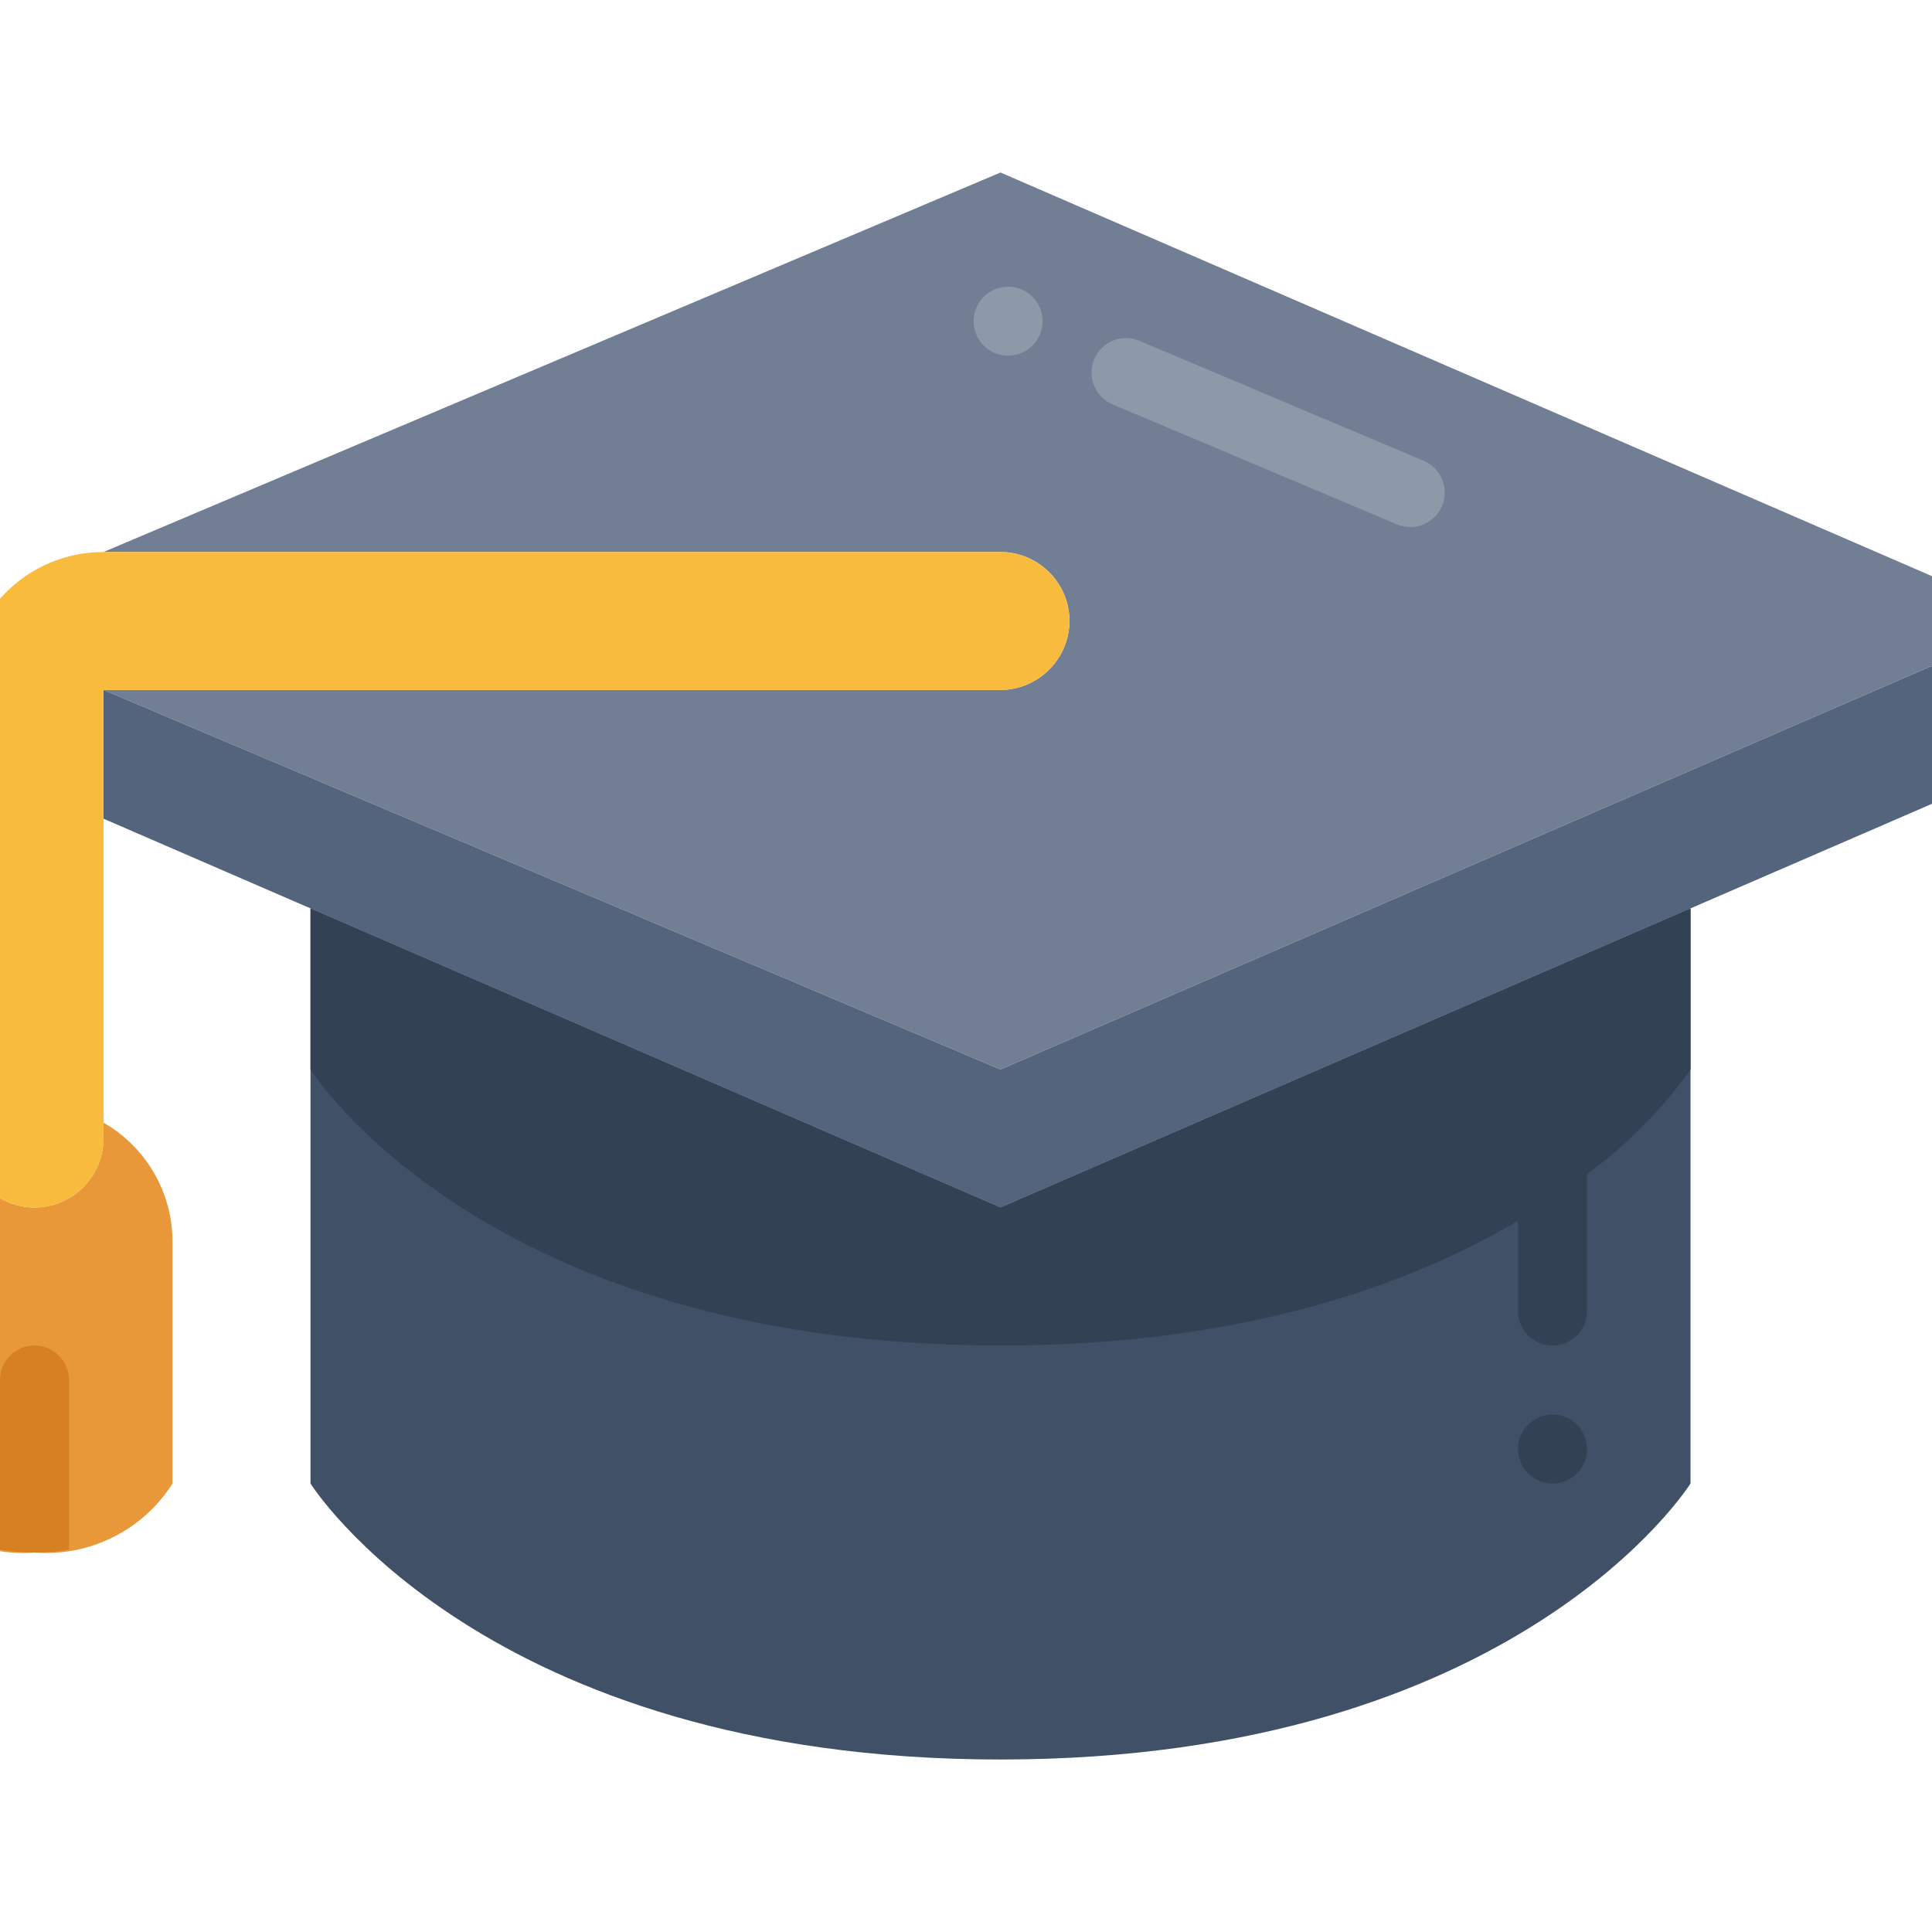
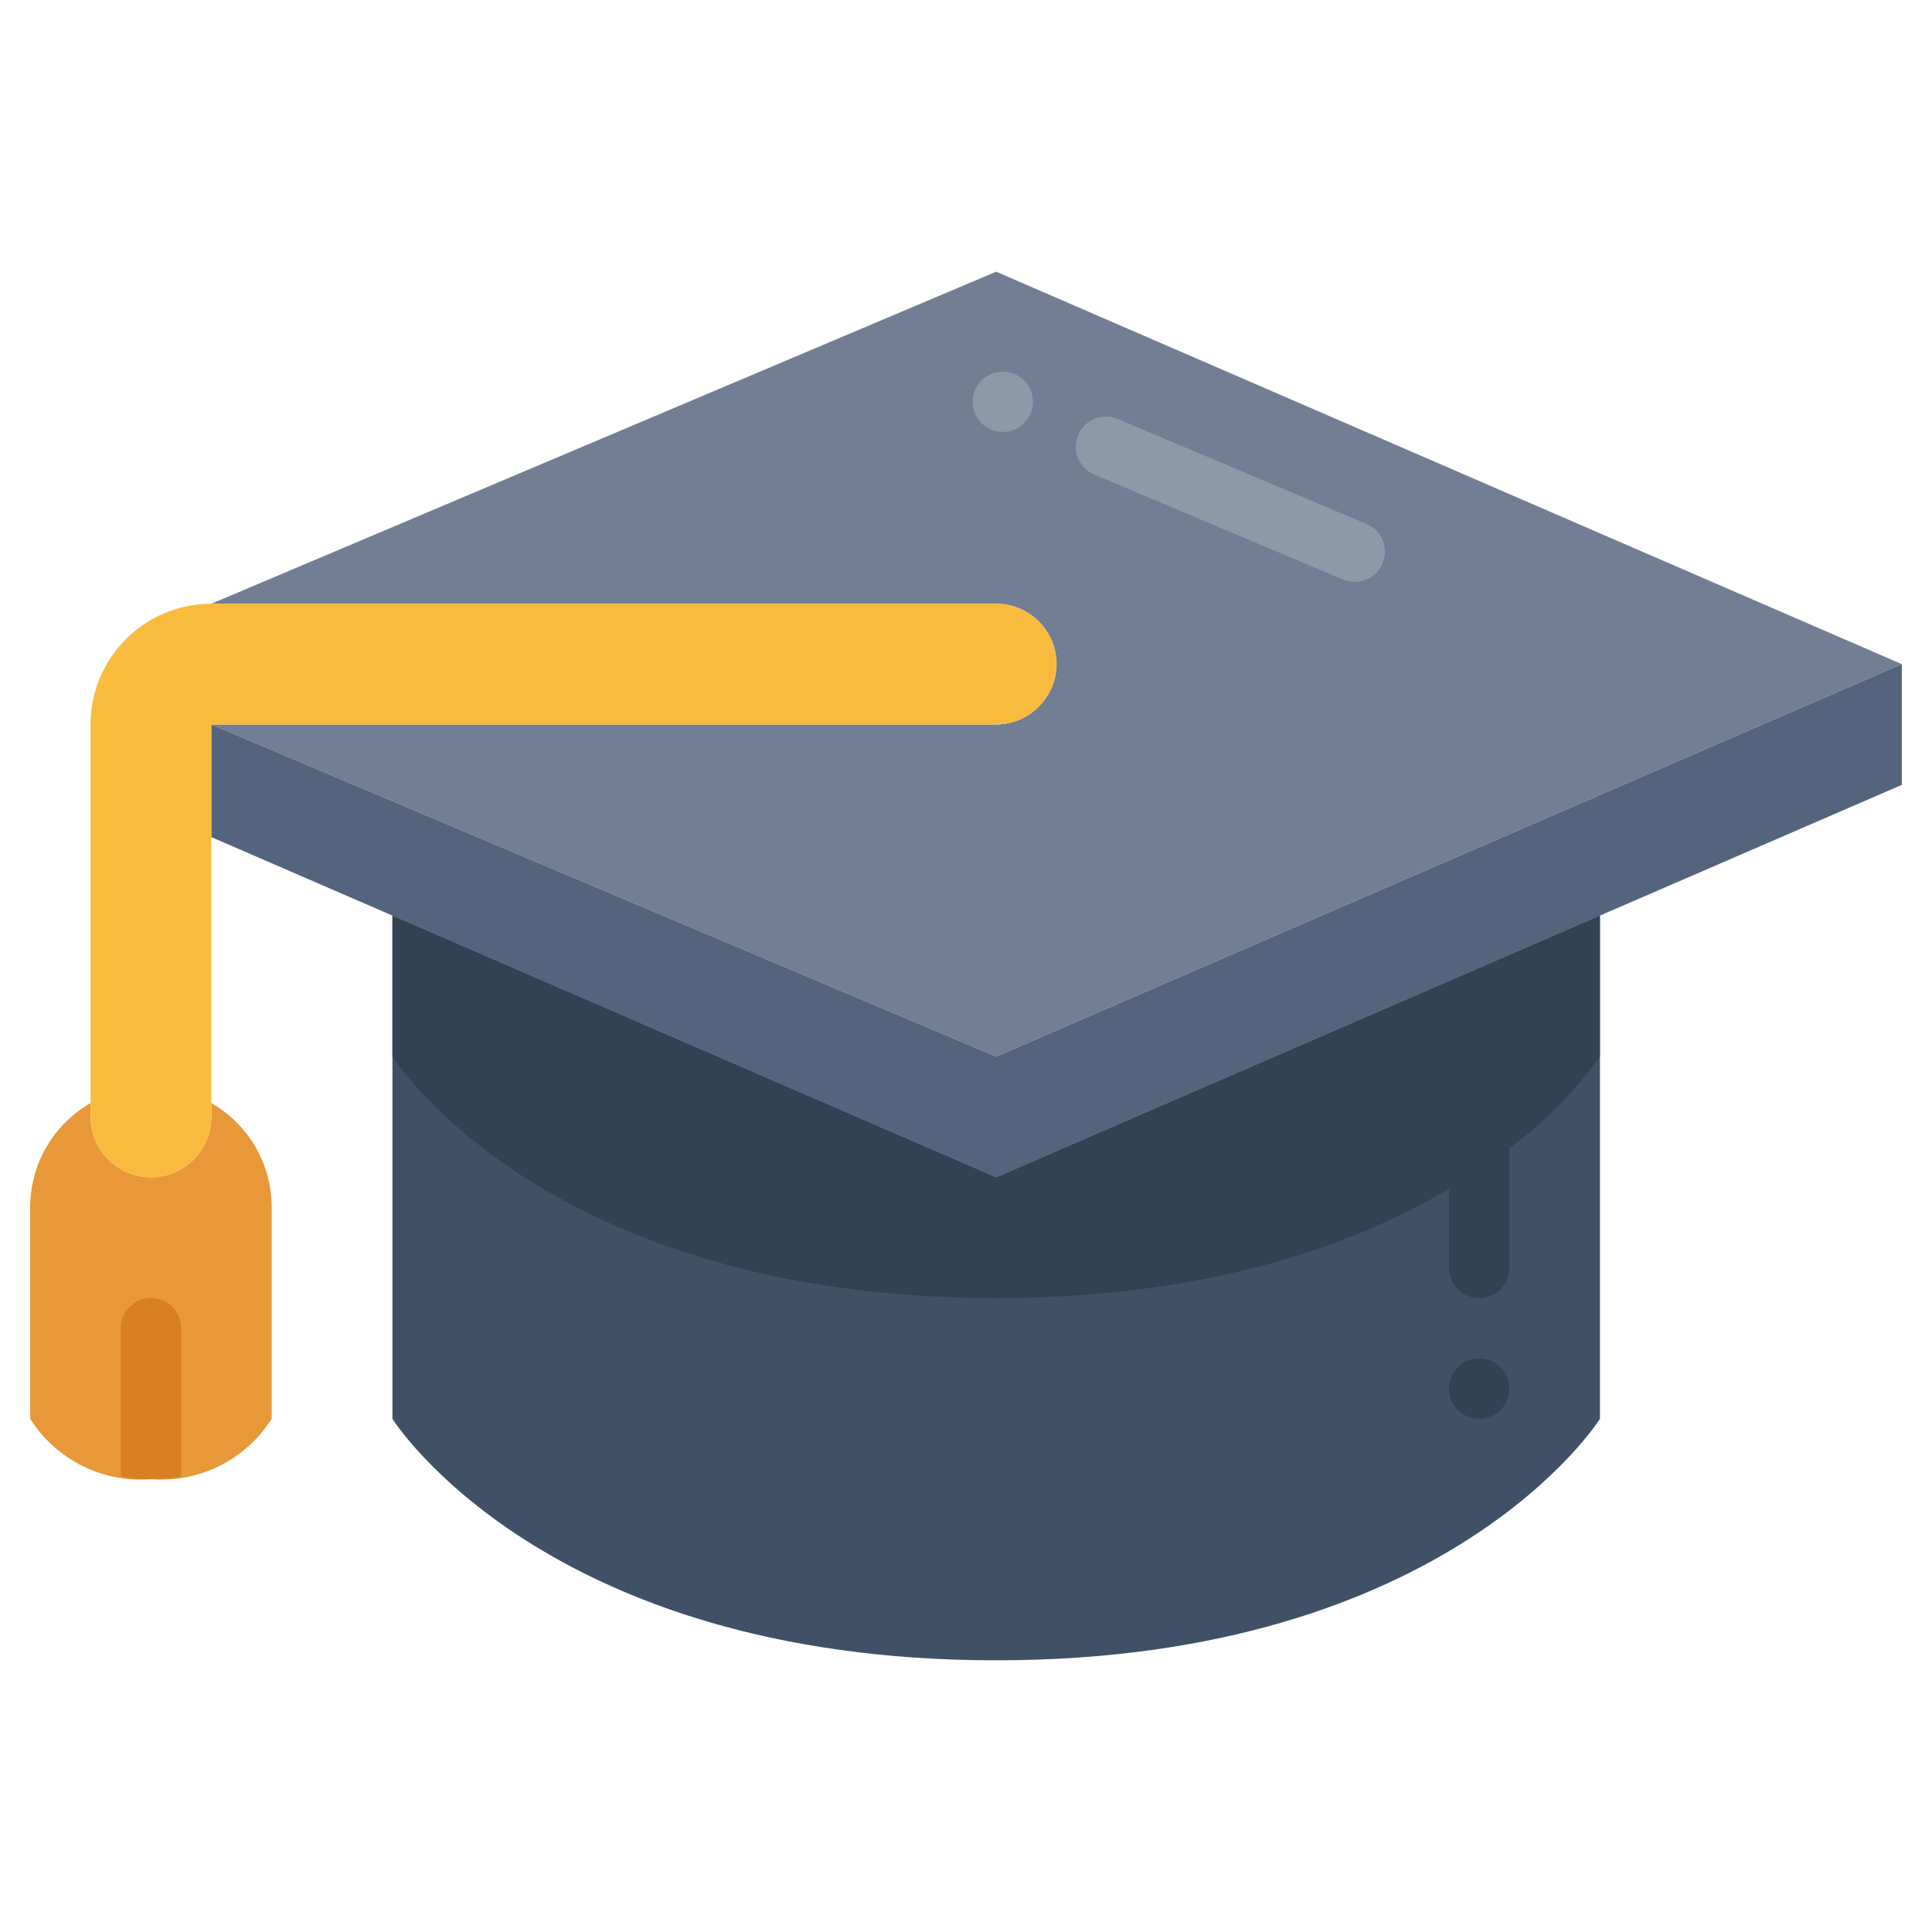
- <svg xmlns="http://www.w3.org/2000/svg" id="Layer_1" height="512" viewBox="4 4 56 56" width="512" data-name="Layer 1">
+ <svg xmlns="http://www.w3.org/2000/svg" id="Layer_1" height="512" viewBox="0 0 64 64" width="512" data-name="Layer 1">
  <path d="m7 36.54a3.98 3.98 0 0 1 2 3.46v7a4.333 4.333 0 0 1 -4 2 4.333 4.333 0 0 1 -4-2v-7a3.98 3.98 0 0 1 2-3.46v.46a2.015 2.015 0 0 0 2 2 2.006 2.006 0 0 0 2-2z" fill="#e89838" />
  <path d="m53 30.33v16.67s-5 8-20 8-20-8-20-8v-16.67l20 8.67z" fill="#405066" />
  <path d="m63 22-30 13-26-11h26a2.015 2.015 0 0 0 2-2 2.006 2.006 0 0 0 -2-2h-26l26-11z" fill="#717e93" />
  <path d="m53 30.33-20 8.67-20-8.67-6-2.6v-3.73l26 11 30-13v4z" fill="#53647c" />
  <path d="m33 20a2.006 2.006 0 0 1 2 2 2.015 2.015 0 0 1 -2 2h-26v13a2.006 2.006 0 0 1 -2 2 2.015 2.015 0 0 1 -2-2v-13a4 4 0 0 1 4-4z" fill="#f9bb3d" />
  <path d="m44.942 19.275a1 1 0 0 0 .325-1.919l-8.241-3.478a1 1 0 0 0 -.777 1.843l8.24 3.478a1.013 1.013 0 0 0 .453.076z" fill="#8d98a9" />
  <circle cx="33.22" cy="13.31" fill="#8d98a9" r="1" />
  <path d="m5 49a6.044 6.044 0 0 0 1-.083v-4.917a1 1 0 0 0 -2 0v4.917a6.044 6.044 0 0 0 1 .083z" fill="#d68022" />
  <g fill="#324254">
    <path d="m33 39-20-8.67v4.67s5 8 20 8c7.019 0 11.848-1.752 15-3.616v2.616a1 1 0 0 0 2 0v-3.967a13.291 13.291 0 0 0 3-3.033v-4.67z" />
    <circle cx="49" cy="46" r="1" />
  </g>
</svg>
